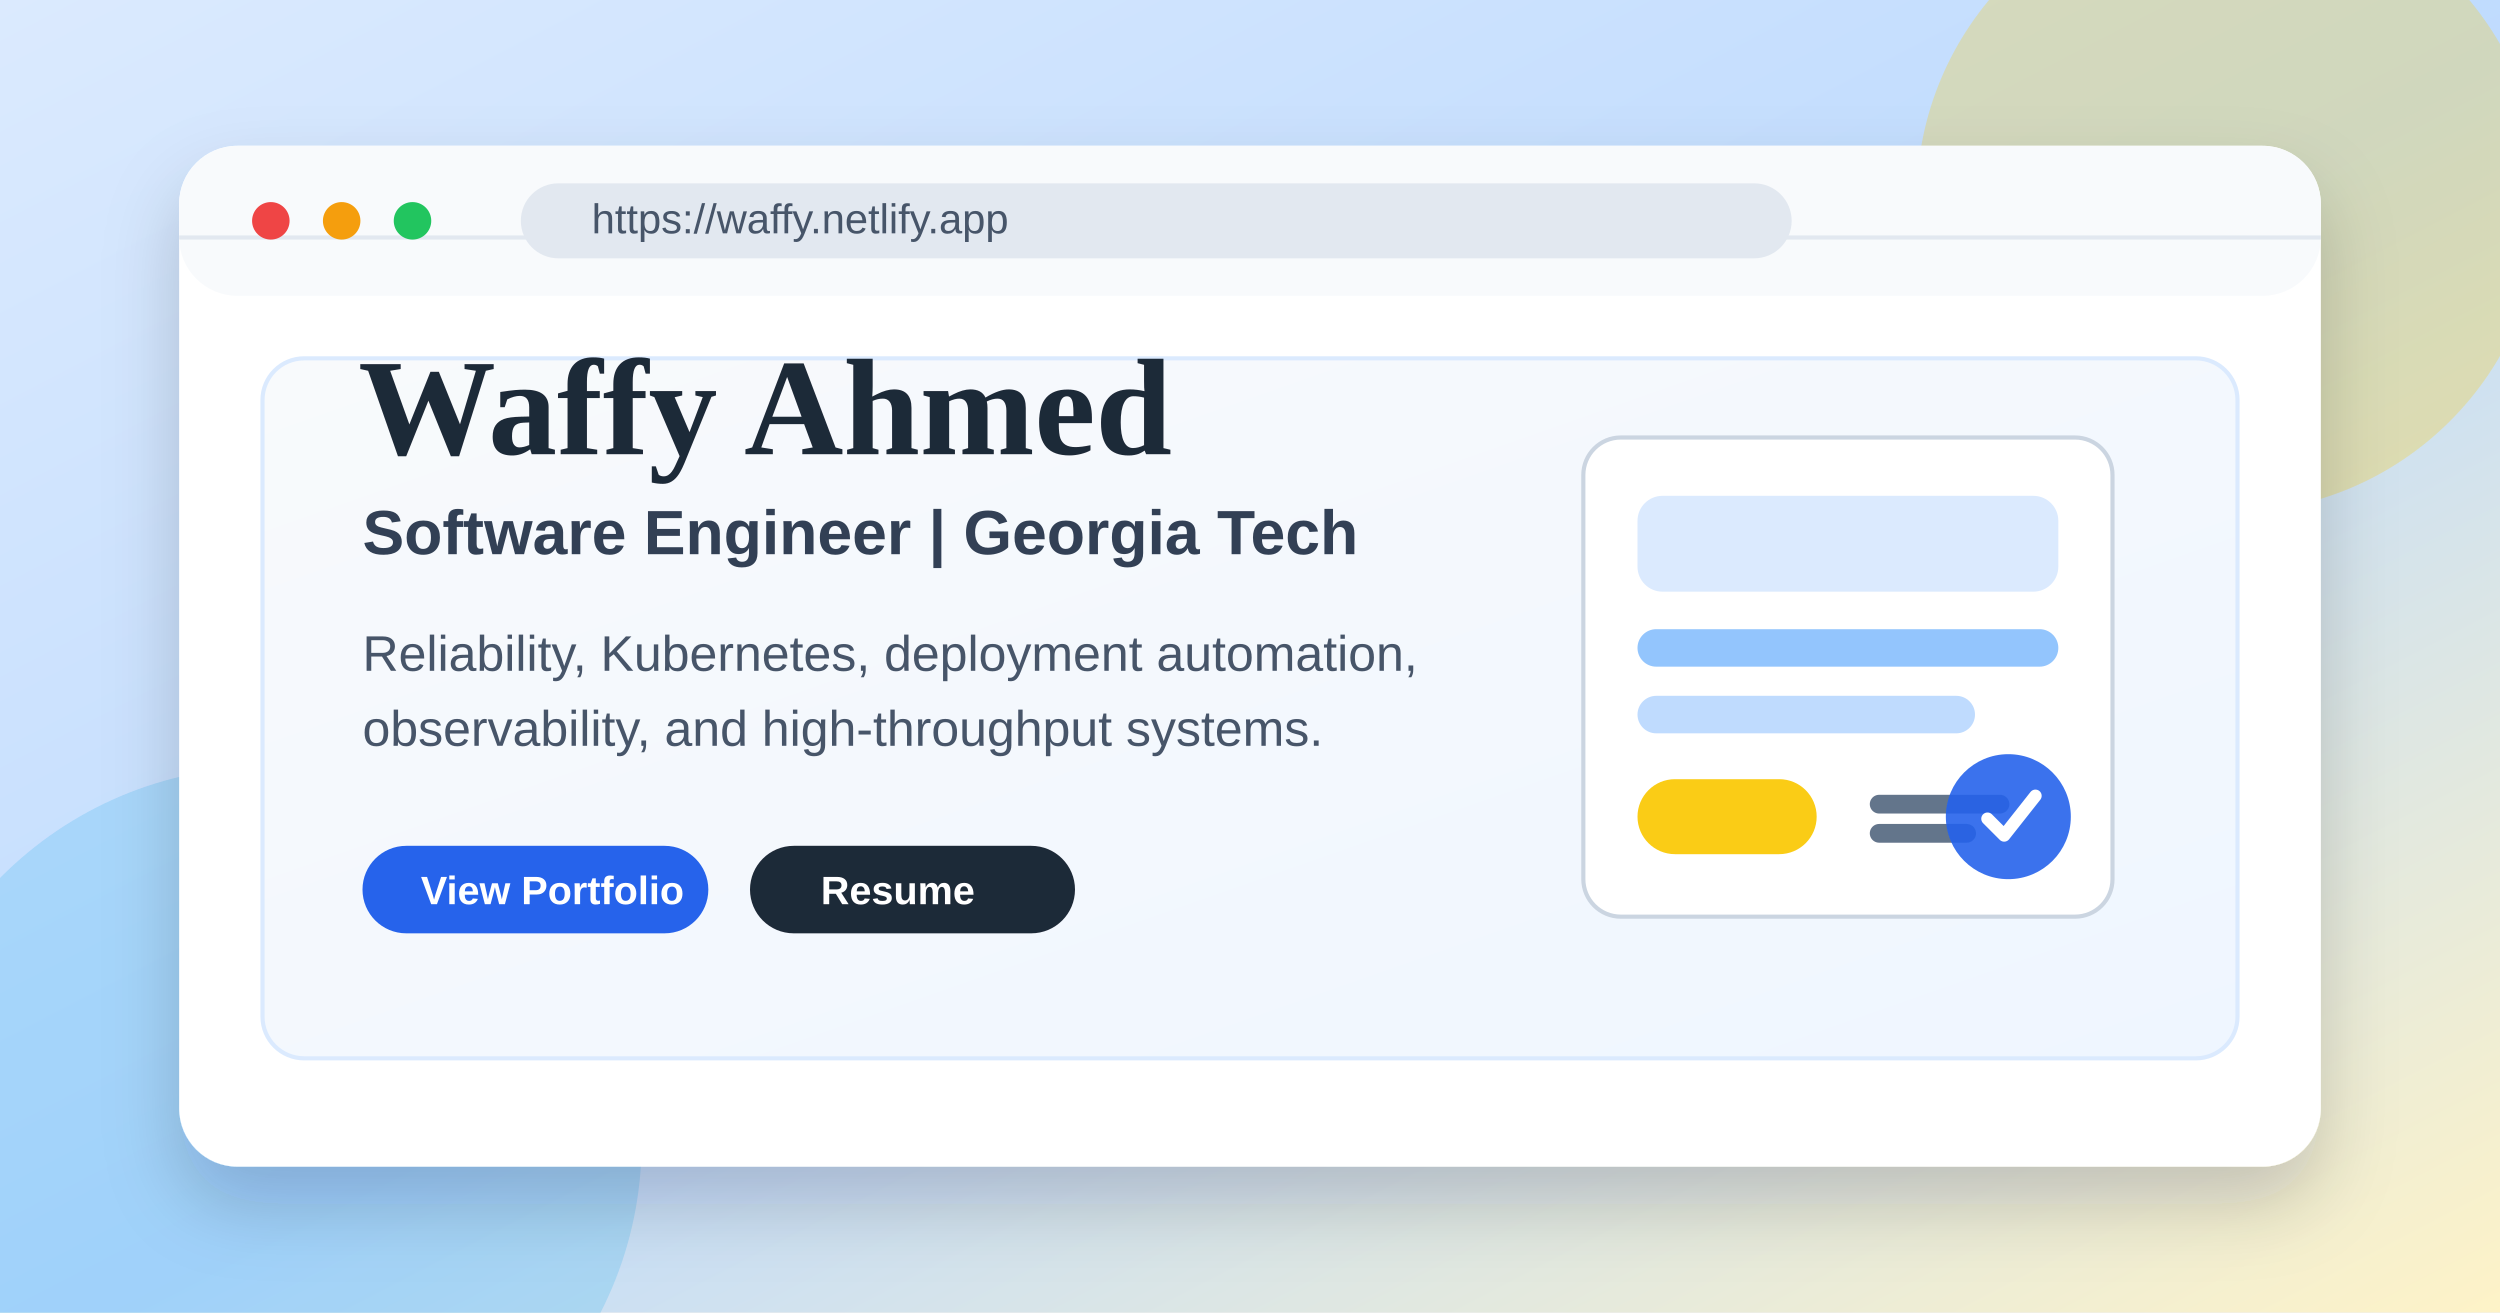
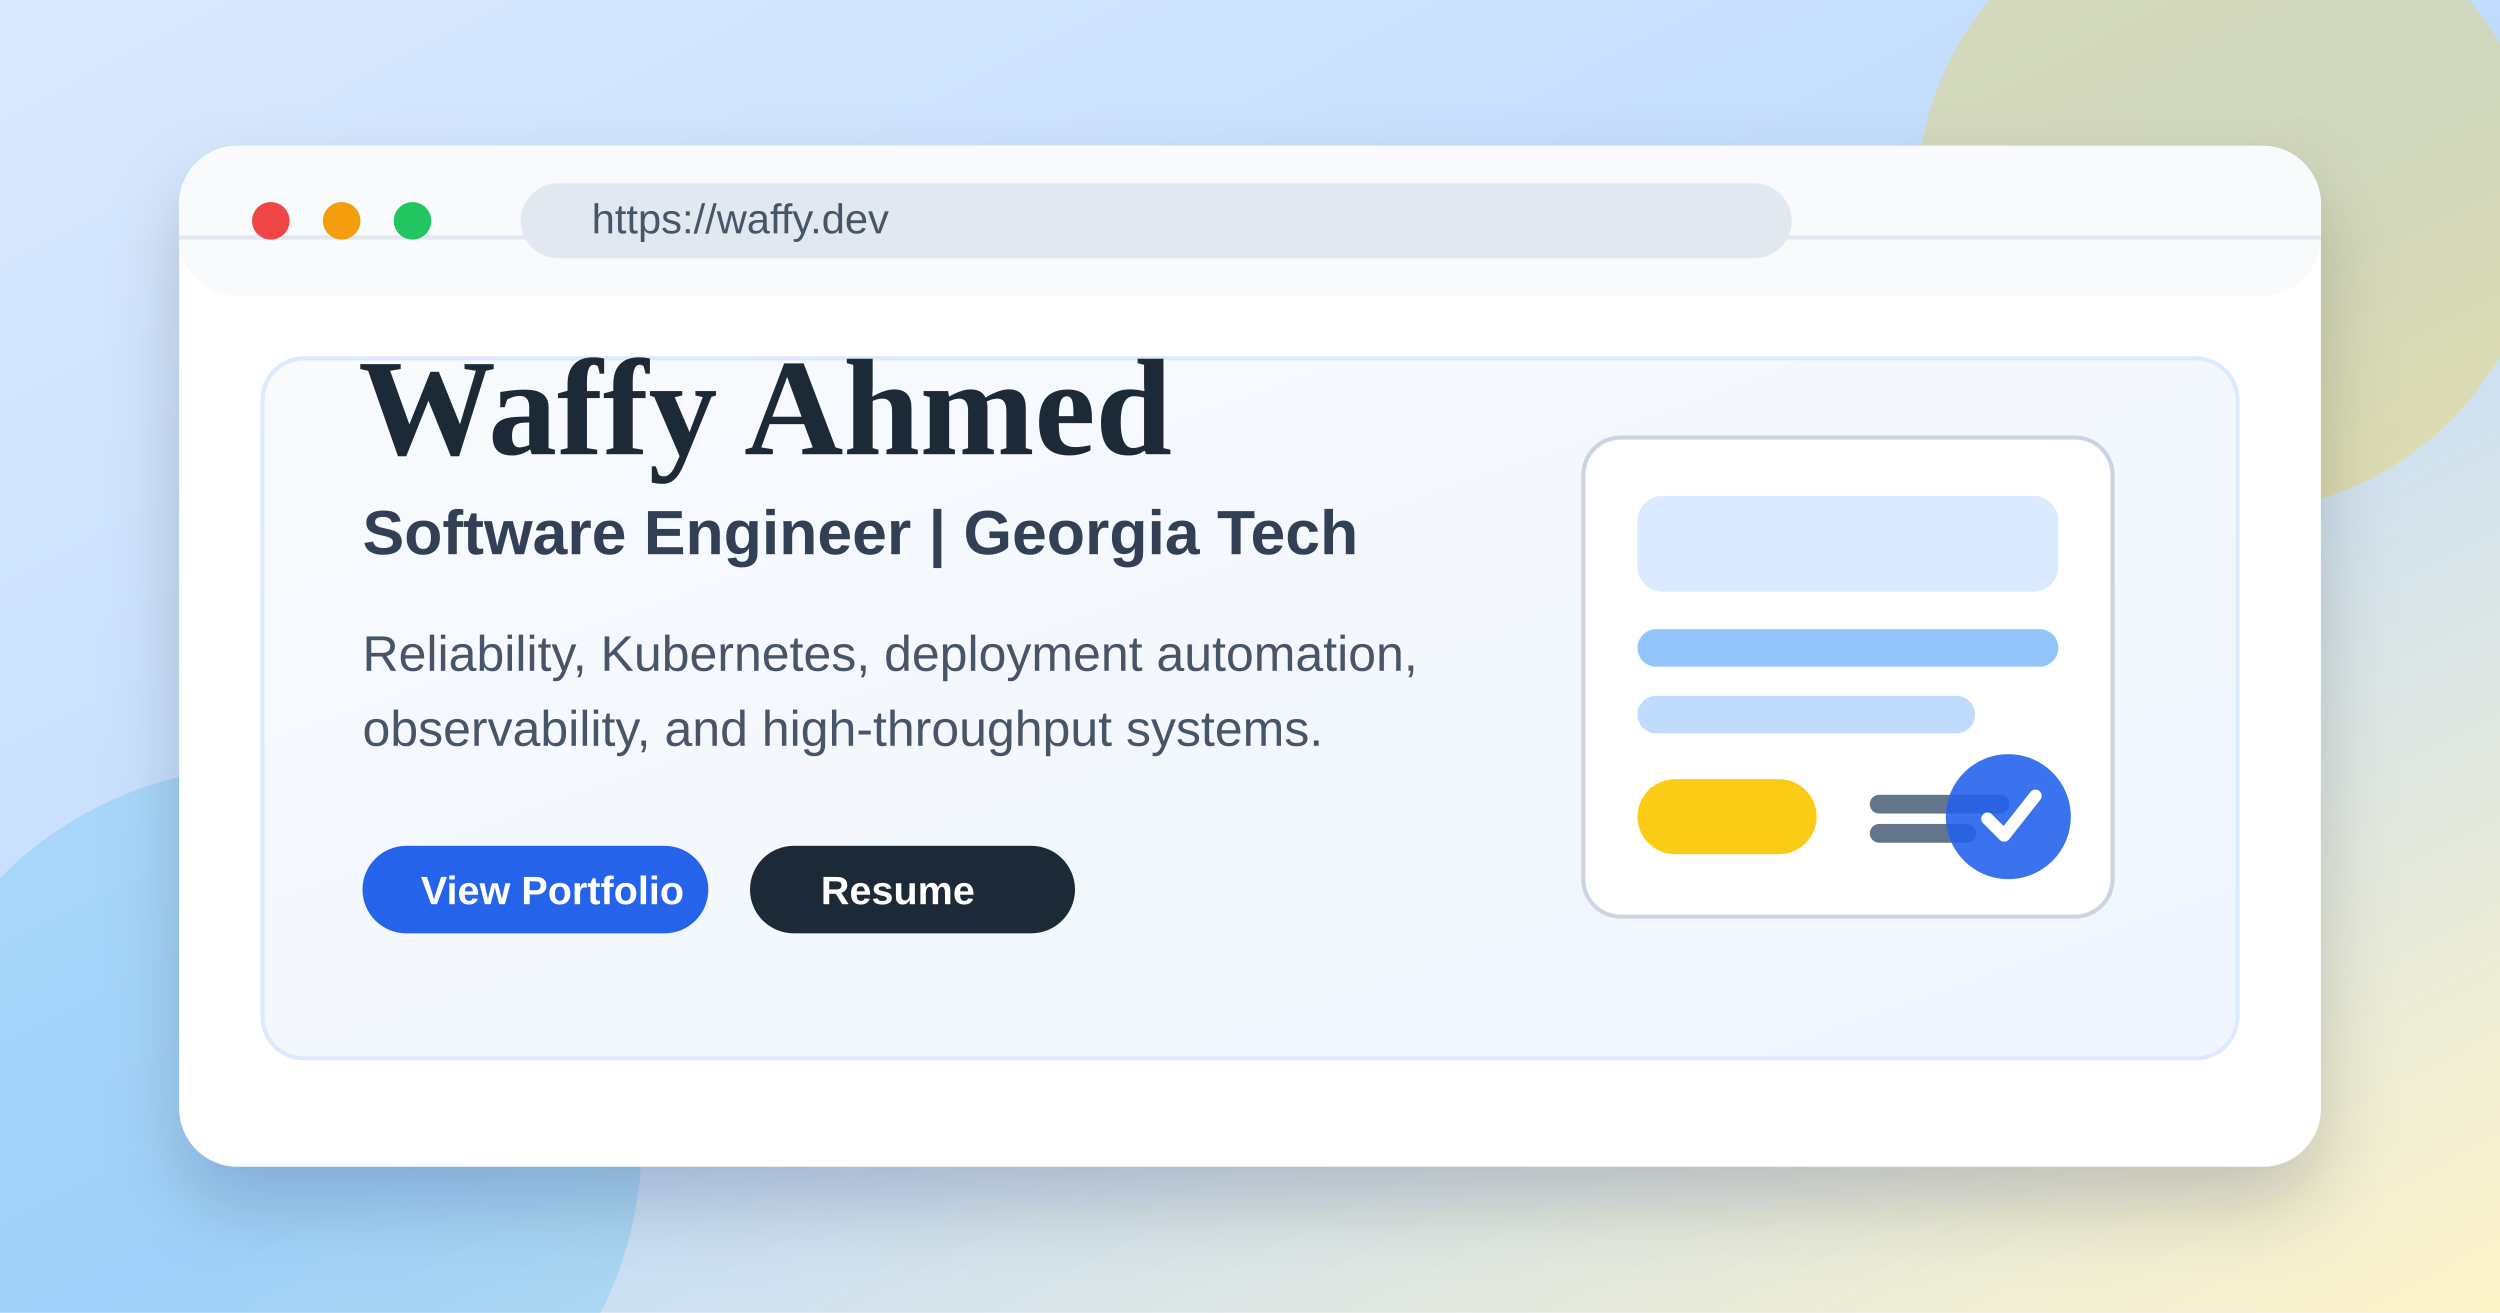
<svg xmlns="http://www.w3.org/2000/svg" width="1200" height="630" viewBox="0 0 1200 630" role="img" aria-labelledby="title desc">
  <defs>
    <linearGradient id="pageBg" x1="0" x2="1" y1="0" y2="1">
      <stop offset="0%" stop-color="#dbeafe" />
      <stop offset="52%" stop-color="#bfdbfe" />
      <stop offset="100%" stop-color="#fef3c7" />
    </linearGradient>
    <linearGradient id="panelBg" x1="0" x2="1" y1="0" y2="1">
      <stop offset="0%" stop-color="#f8fafc" />
      <stop offset="100%" stop-color="#eff6ff" />
    </linearGradient>
    <filter id="shadow" x="-20%" y="-20%" width="140%" height="140%">
      <feDropShadow dx="0" dy="18" stdDeviation="18" flood-color="#0f172a" flood-opacity="0.18" />
    </filter>
  </defs>
  <rect width="1200" height="630" fill="url(#pageBg)" />
  <circle cx="1070" cy="96" r="150" fill="#facc15" opacity="0.28" />
  <circle cx="128" cy="548" r="180" fill="#0ea5e9" opacity="0.18" />
  <g filter="url(#shadow)">
    <rect x="86" y="70" width="1028" height="490" rx="28" fill="#ffffff" />
    <rect x="86" y="70" width="1028" height="72" rx="28" fill="#f8fafc" />
    <path d="M86 114h1028" stroke="#e2e8f0" stroke-width="2" />
    <circle cx="130" cy="106" r="9" fill="#ef4444" />
    <circle cx="164" cy="106" r="9" fill="#f59e0b" />
    <circle cx="198" cy="106" r="9" fill="#22c55e" />
    <rect x="250" y="88" width="610" height="36" rx="18" fill="#e2e8f0" />
-     <text x="284" y="112" fill="#475569" font-family="Arial, Helvetica, sans-serif" font-size="20">https://waffy.netlify.app</text>
+     <text x="284" y="112" fill="#475569" font-family="Arial, Helvetica, sans-serif" font-size="20">https://waffy.dev</text>
    <rect x="126" y="172" width="948" height="336" rx="20" fill="url(#panelBg)" stroke="#dbeafe" stroke-width="2" />
    <g transform="translate(172 218)">
      <text x="0" y="0" fill="#1f2937" font-family="Georgia, 'Times New Roman', serif" font-size="66" font-weight="700">Waffy Ahmed</text>
      <text x="2" y="48" fill="#334155" font-family="Arial, Helvetica, sans-serif" font-size="30" font-weight="700">Software Engineer | Georgia Tech</text>
      <text x="2" y="104" fill="#475569" font-family="Arial, Helvetica, sans-serif" font-size="24">Reliability, Kubernetes, deployment automation,</text>
      <text x="2" y="140" fill="#475569" font-family="Arial, Helvetica, sans-serif" font-size="24">observability, and high-throughput systems.</text>
      <rect x="2" y="188" width="166" height="42" rx="21" fill="#2563eb" />
      <text x="30" y="216" fill="#ffffff" font-family="Arial, Helvetica, sans-serif" font-size="19" font-weight="700">View Portfolio</text>
      <rect x="188" y="188" width="156" height="42" rx="21" fill="#1f2937" />
      <text x="222" y="216" fill="#ffffff" font-family="Arial, Helvetica, sans-serif" font-size="19" font-weight="700">Resume</text>
    </g>
    <g transform="translate(760 210)">
      <rect x="0" y="0" width="254" height="230" rx="18" fill="#ffffff" stroke="#cbd5e1" stroke-width="2" />
      <rect x="26" y="28" width="202" height="46" rx="12" fill="#dbeafe" />
      <rect x="26" y="92" width="202" height="18" rx="9" fill="#93c5fd" />
      <rect x="26" y="124" width="162" height="18" rx="9" fill="#bfdbfe" />
      <rect x="26" y="164" width="86" height="36" rx="18" fill="#facc15" />
      <path d="M142 176h58m-58 14h42" stroke="#64748b" stroke-width="9" stroke-linecap="round" />
      <circle cx="204" cy="182" r="30" fill="#2563eb" opacity="0.9" />
      <path d="M194 183l8 8 15-19" fill="none" stroke="#ffffff" stroke-width="6" stroke-linecap="round" stroke-linejoin="round" />
    </g>
  </g>
</svg>
